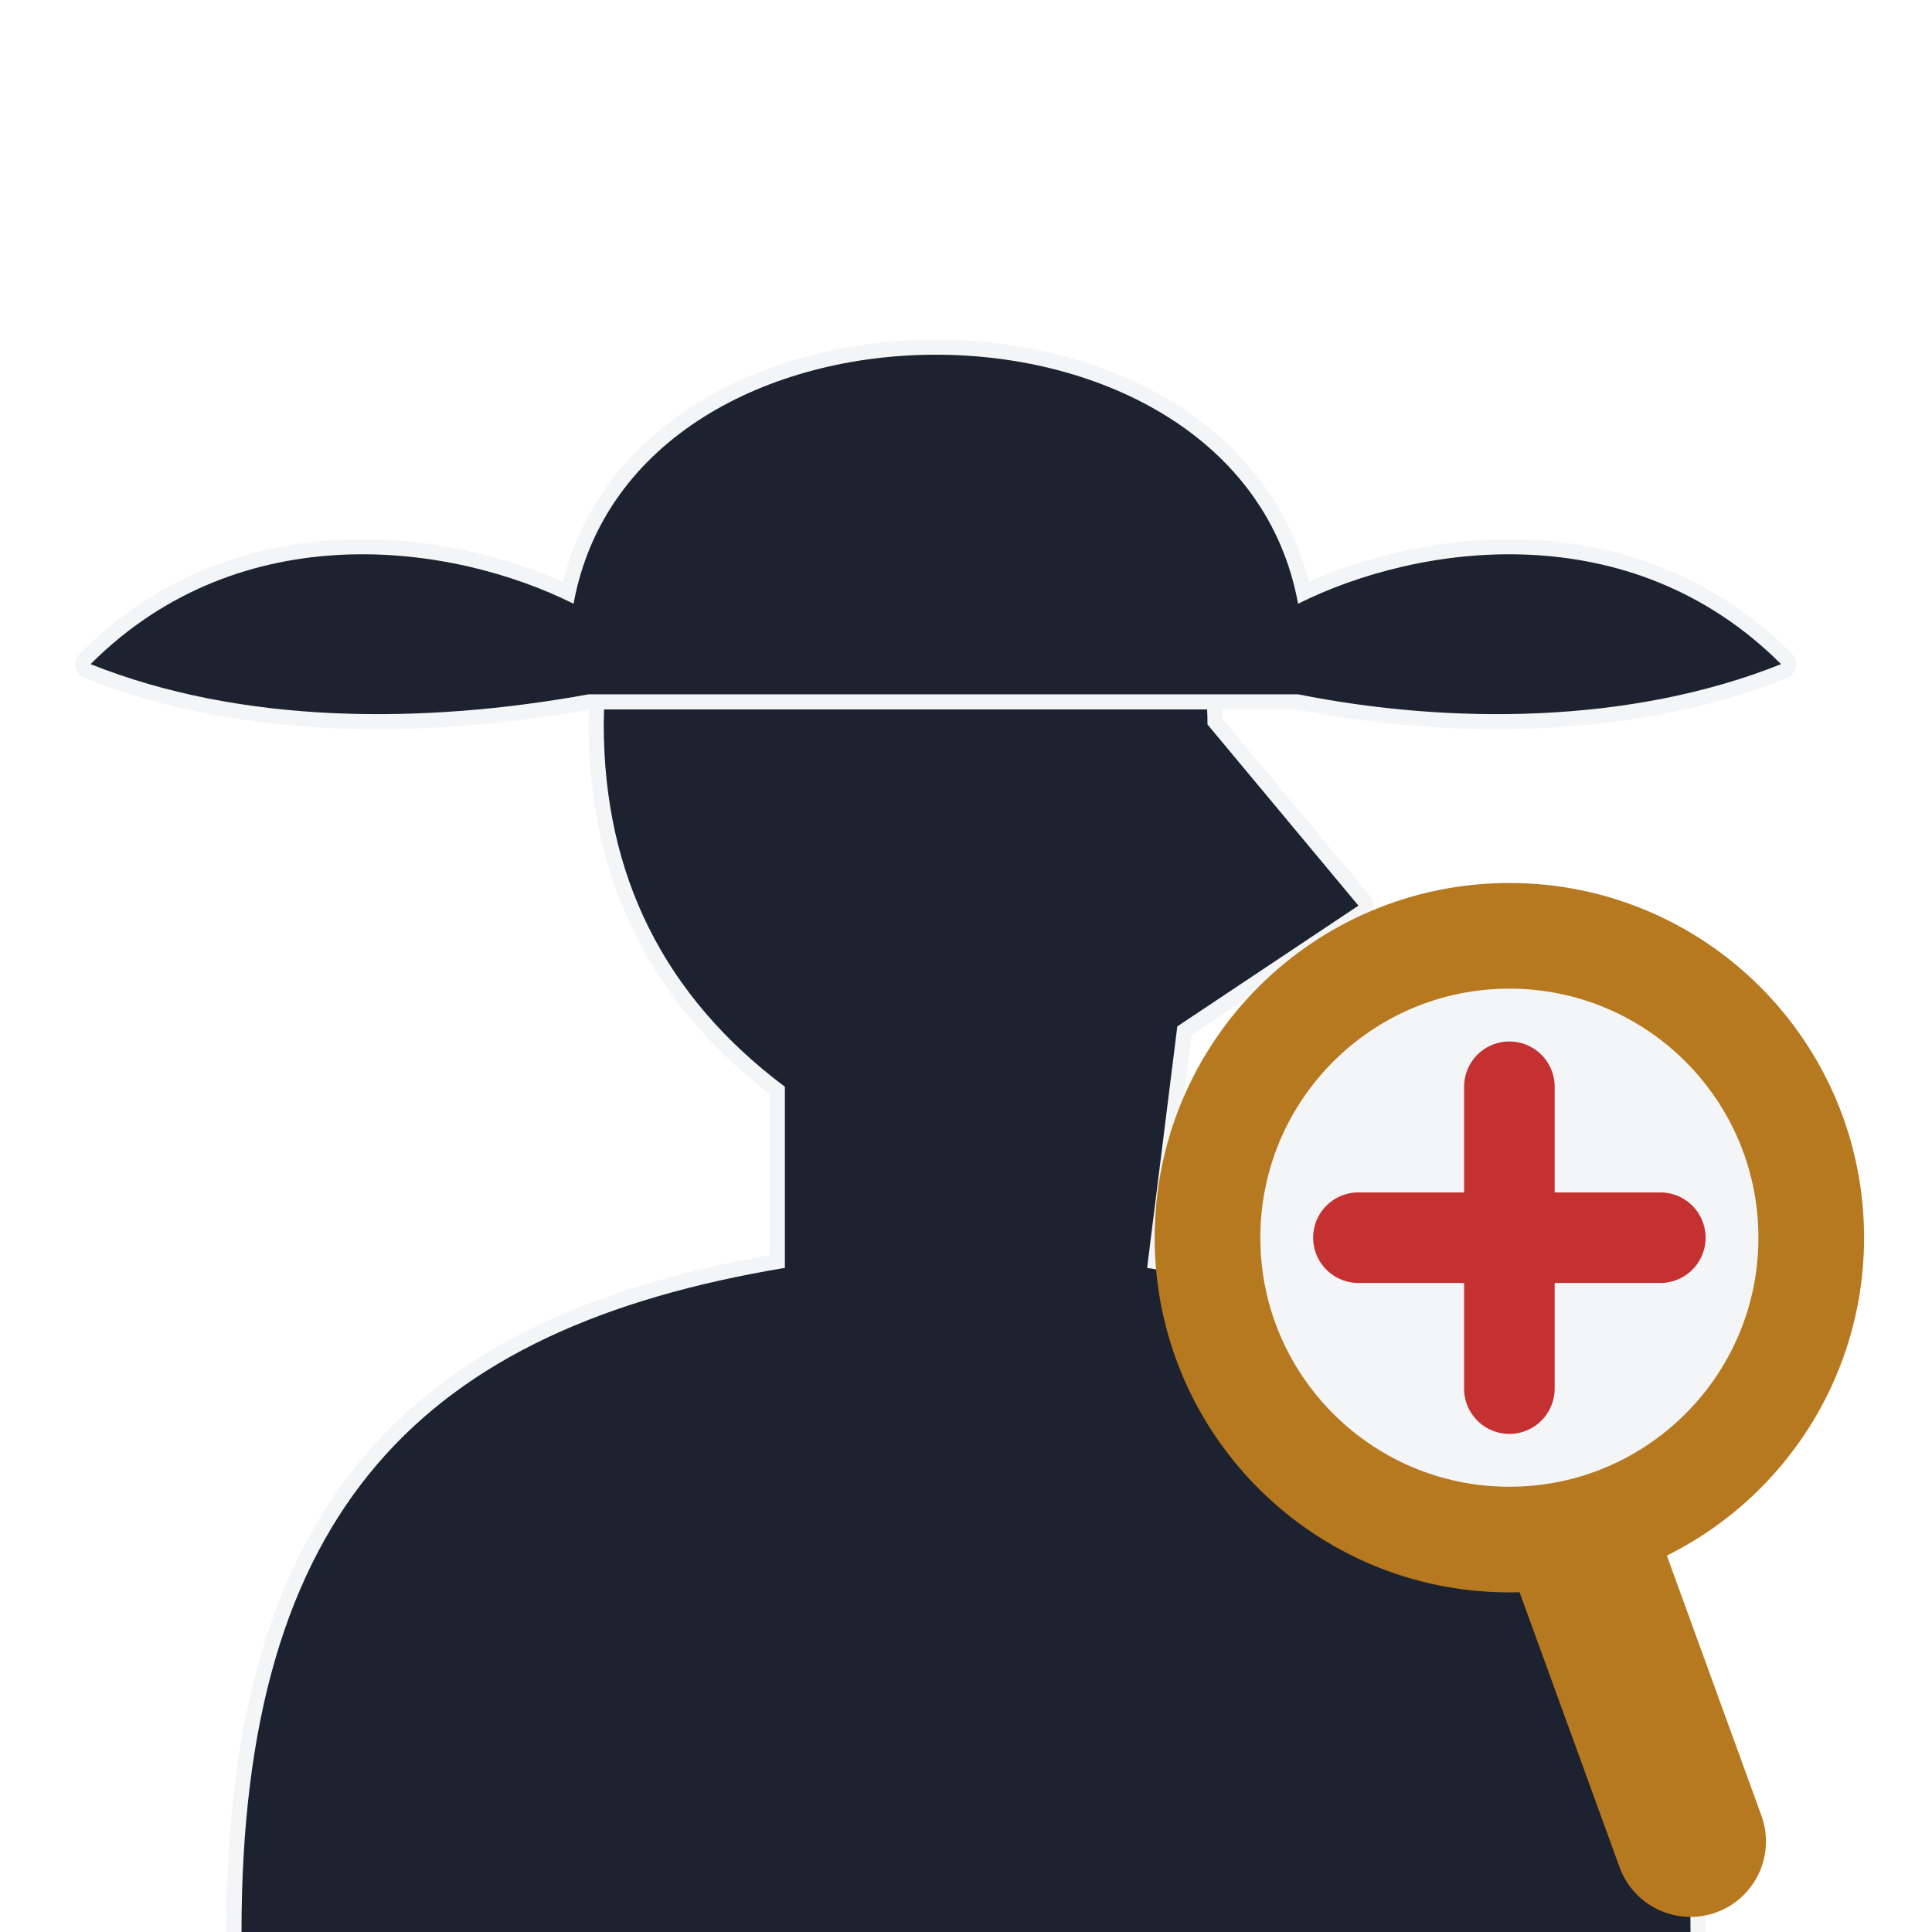
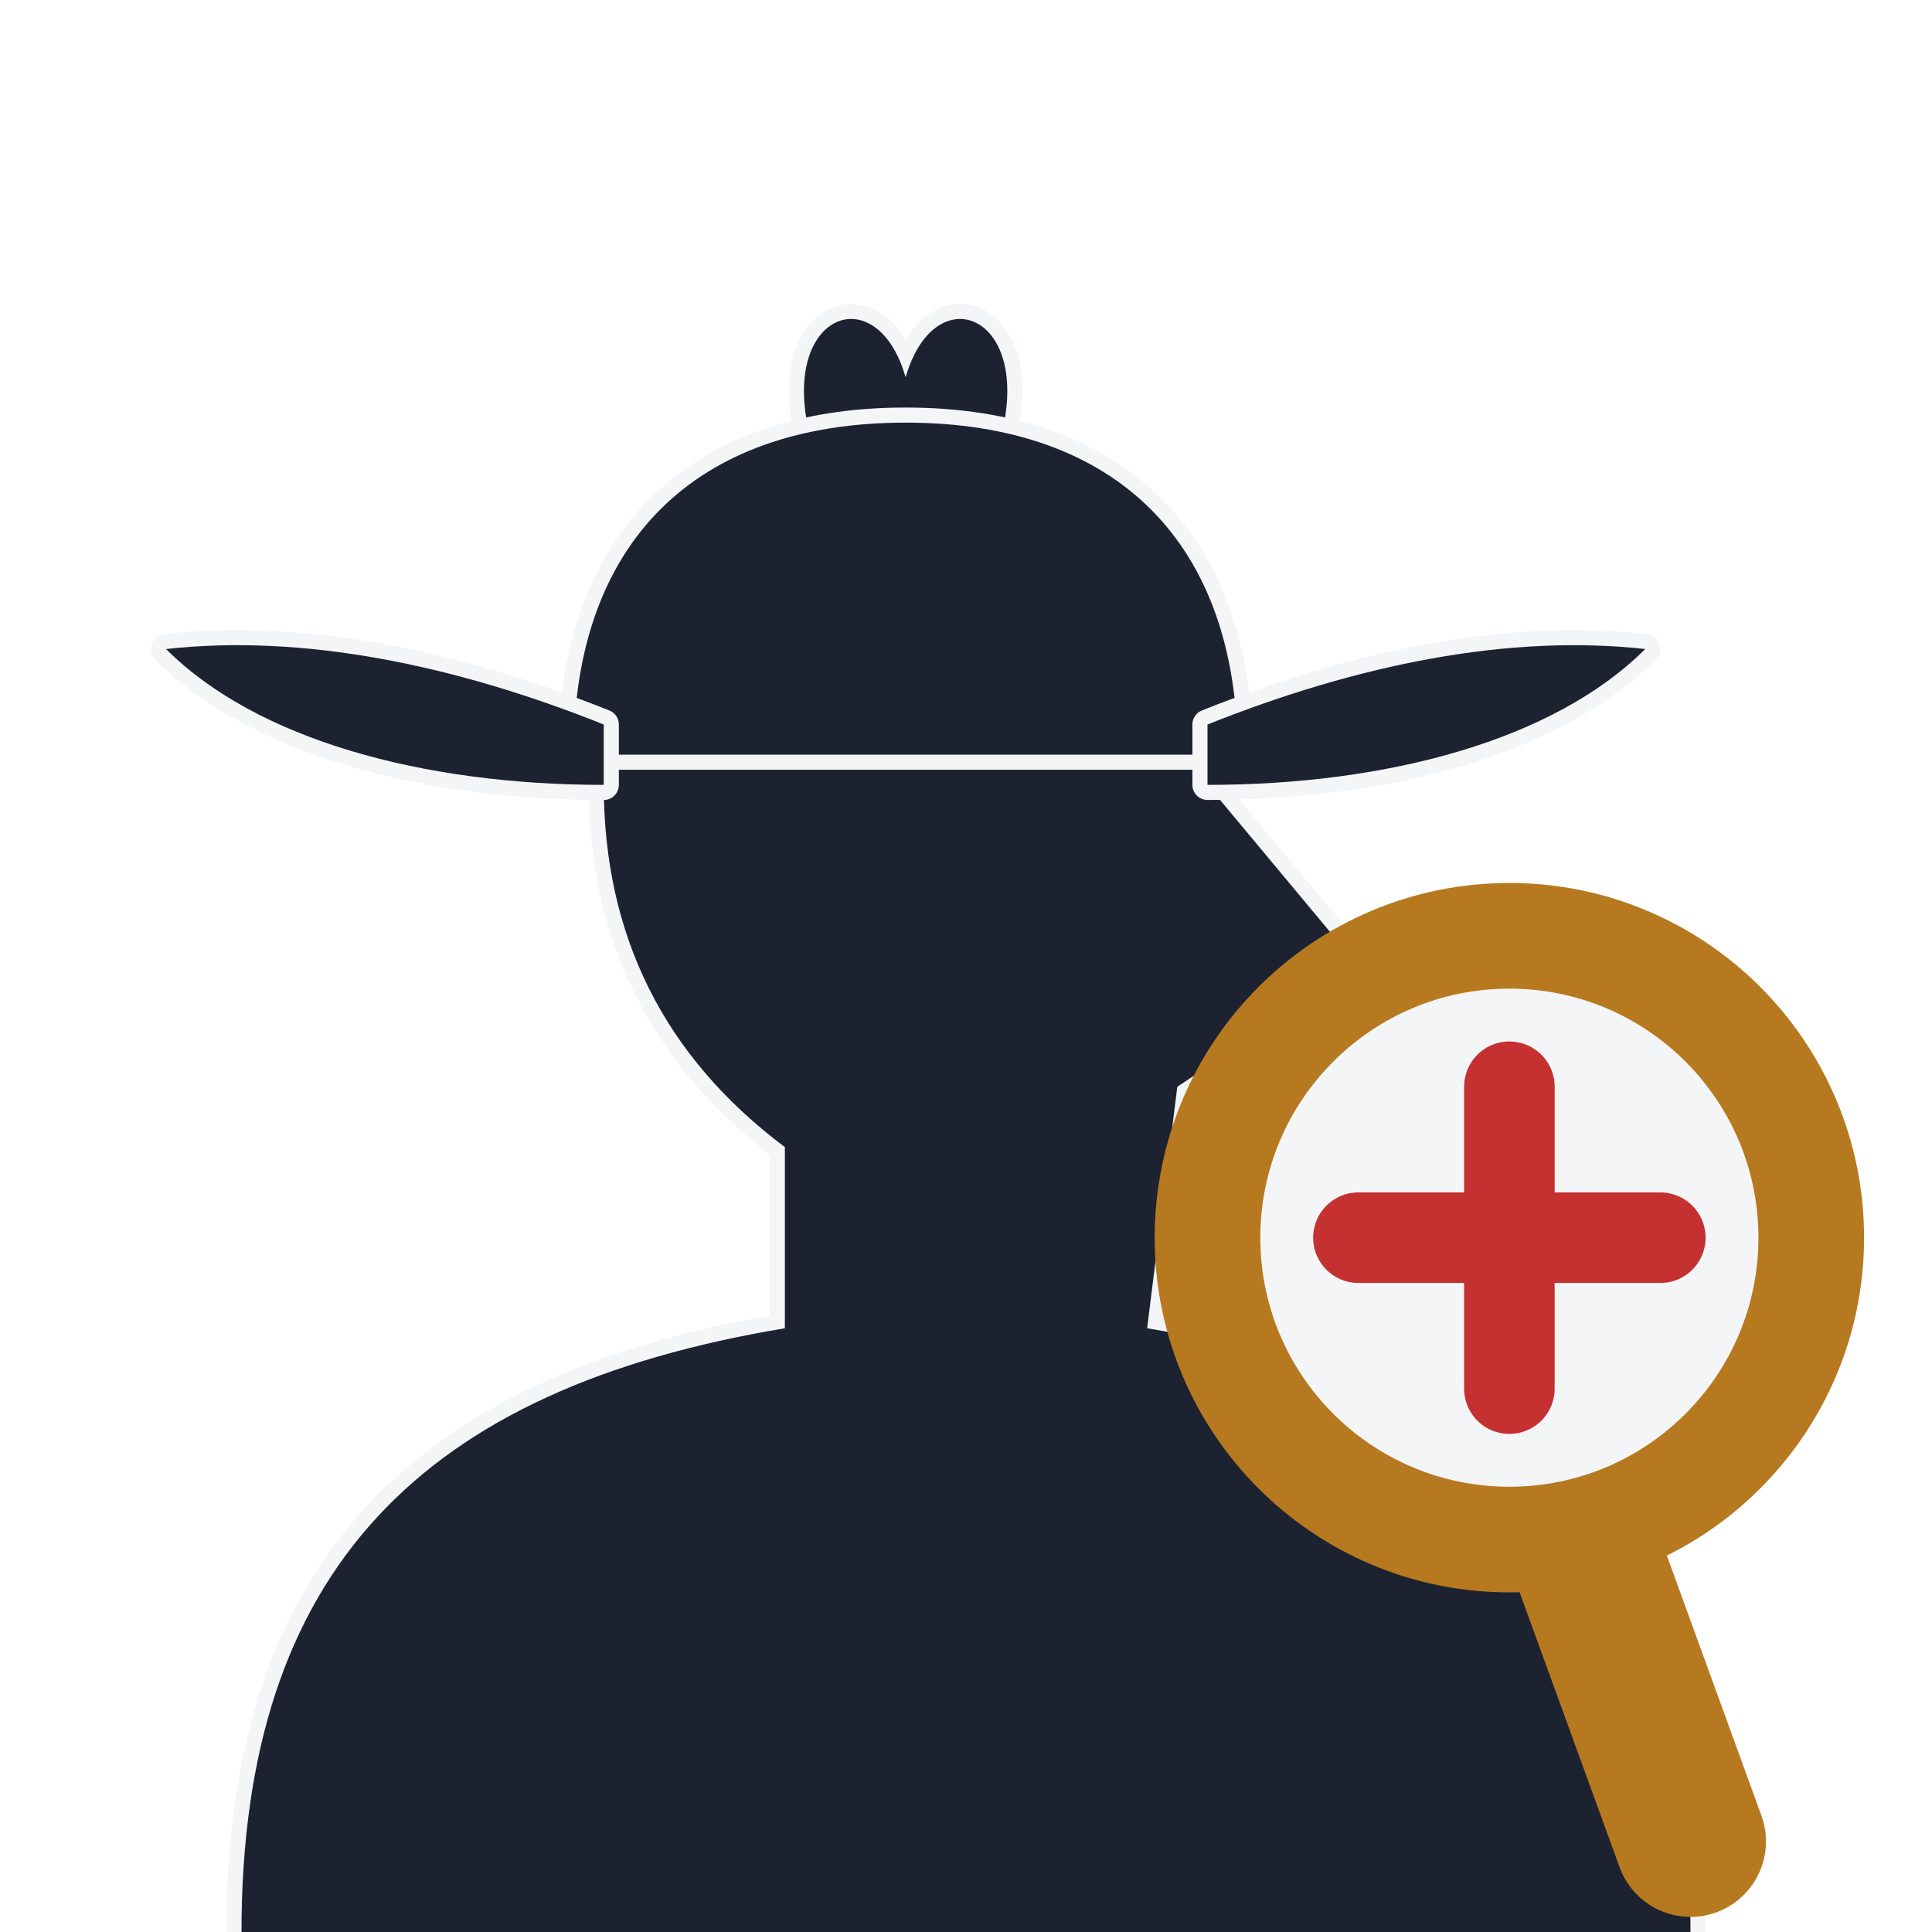
<svg xmlns="http://www.w3.org/2000/svg" viewBox="0 0 64 64" width="64" height="64" role="img" aria-label="Dr. Diagno">
  <g fill="#1c2230" stroke="#f4f5f7" stroke-width="1" stroke-linejoin="round" paint-order="stroke">
-     <path d="M20 24 C20 12 40 12 40 24 L45 30 L39 34 L38 42 C50 44 56 50 56 64 L8 64 C8 50 14 44 26 42 L26 36 C22 33 20 29 20 24 Z" />
-     <path d="M3 22 C8 17 15 18 19 20 C21 9 41 9 43 20 C47 18 54 17 59 22 C54 24 48 24 43 23 L19.5 23 C14 24 8 24 3 22 Z" />
+     <path d="M20 26 C20 14 40 14 40 26 L45 32 L39 36 L38 44 C50 46 56 52 56 64 L8 64 C8 52 14 46 26 44 L26 38 C22 35 20 31 20 26 Z" />
+     <path d="M27 15 C25.5 10.5 29 9 30 12.5 C31 9 34.5 10.5 33 15 Z" />
+     <path d="M19 25 C19 18 23 14 30 14 C37 14 41 18 41 25 Z" />
+     <path d="M40 24 C45 22 50 21 54.5 21.5 C51.5 24.5 46 26 40 26 Z" />
+     <path d="M20 24 C15 22 10 21 5.5 21.5 C8.5 24.5 14 26 20 26 Z" />
  </g>
  <path d="M52 50 L56 61" stroke="#b7791f" stroke-width="5" stroke-linecap="round" />
  <circle cx="50" cy="41" r="10" fill="#f4f5f7" stroke="#b7791f" stroke-width="3.5" />
  <path d="M50 36 V46 M45 41 H55" stroke="#c53030" stroke-width="3" stroke-linecap="round" />
</svg>
